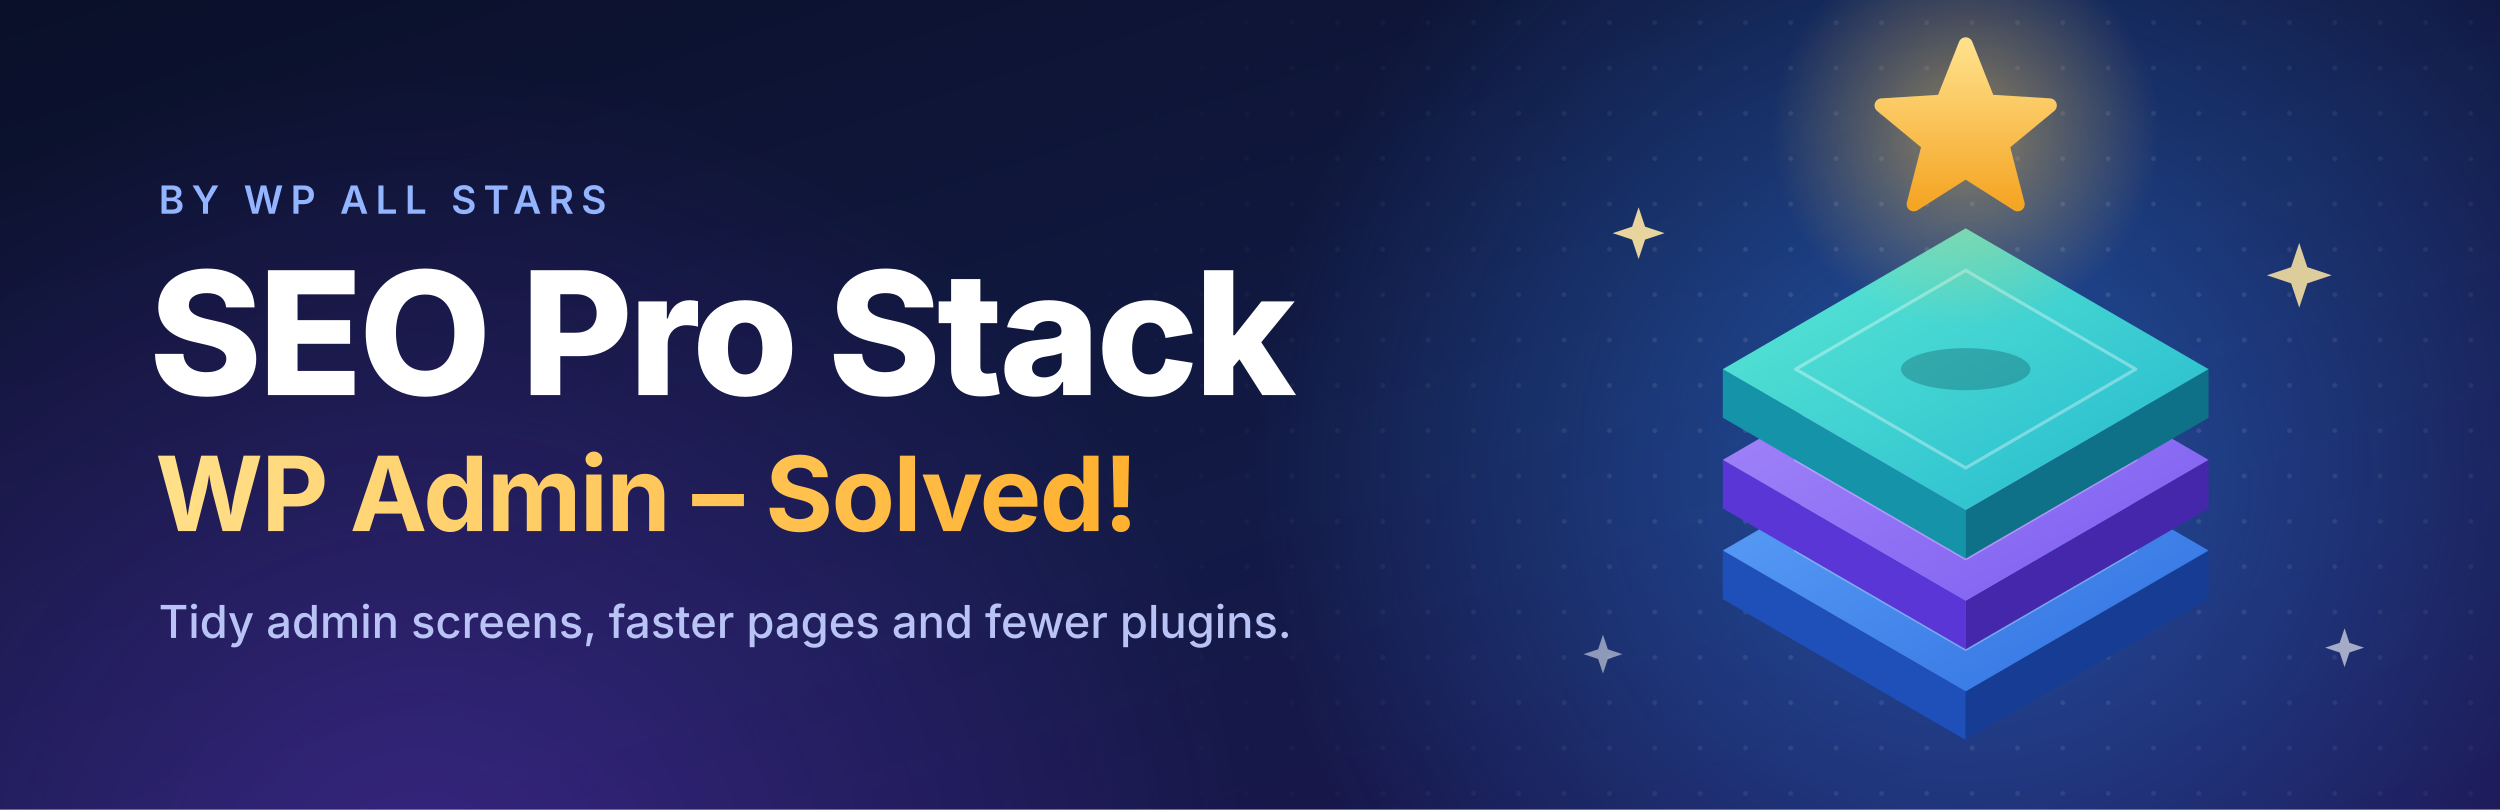
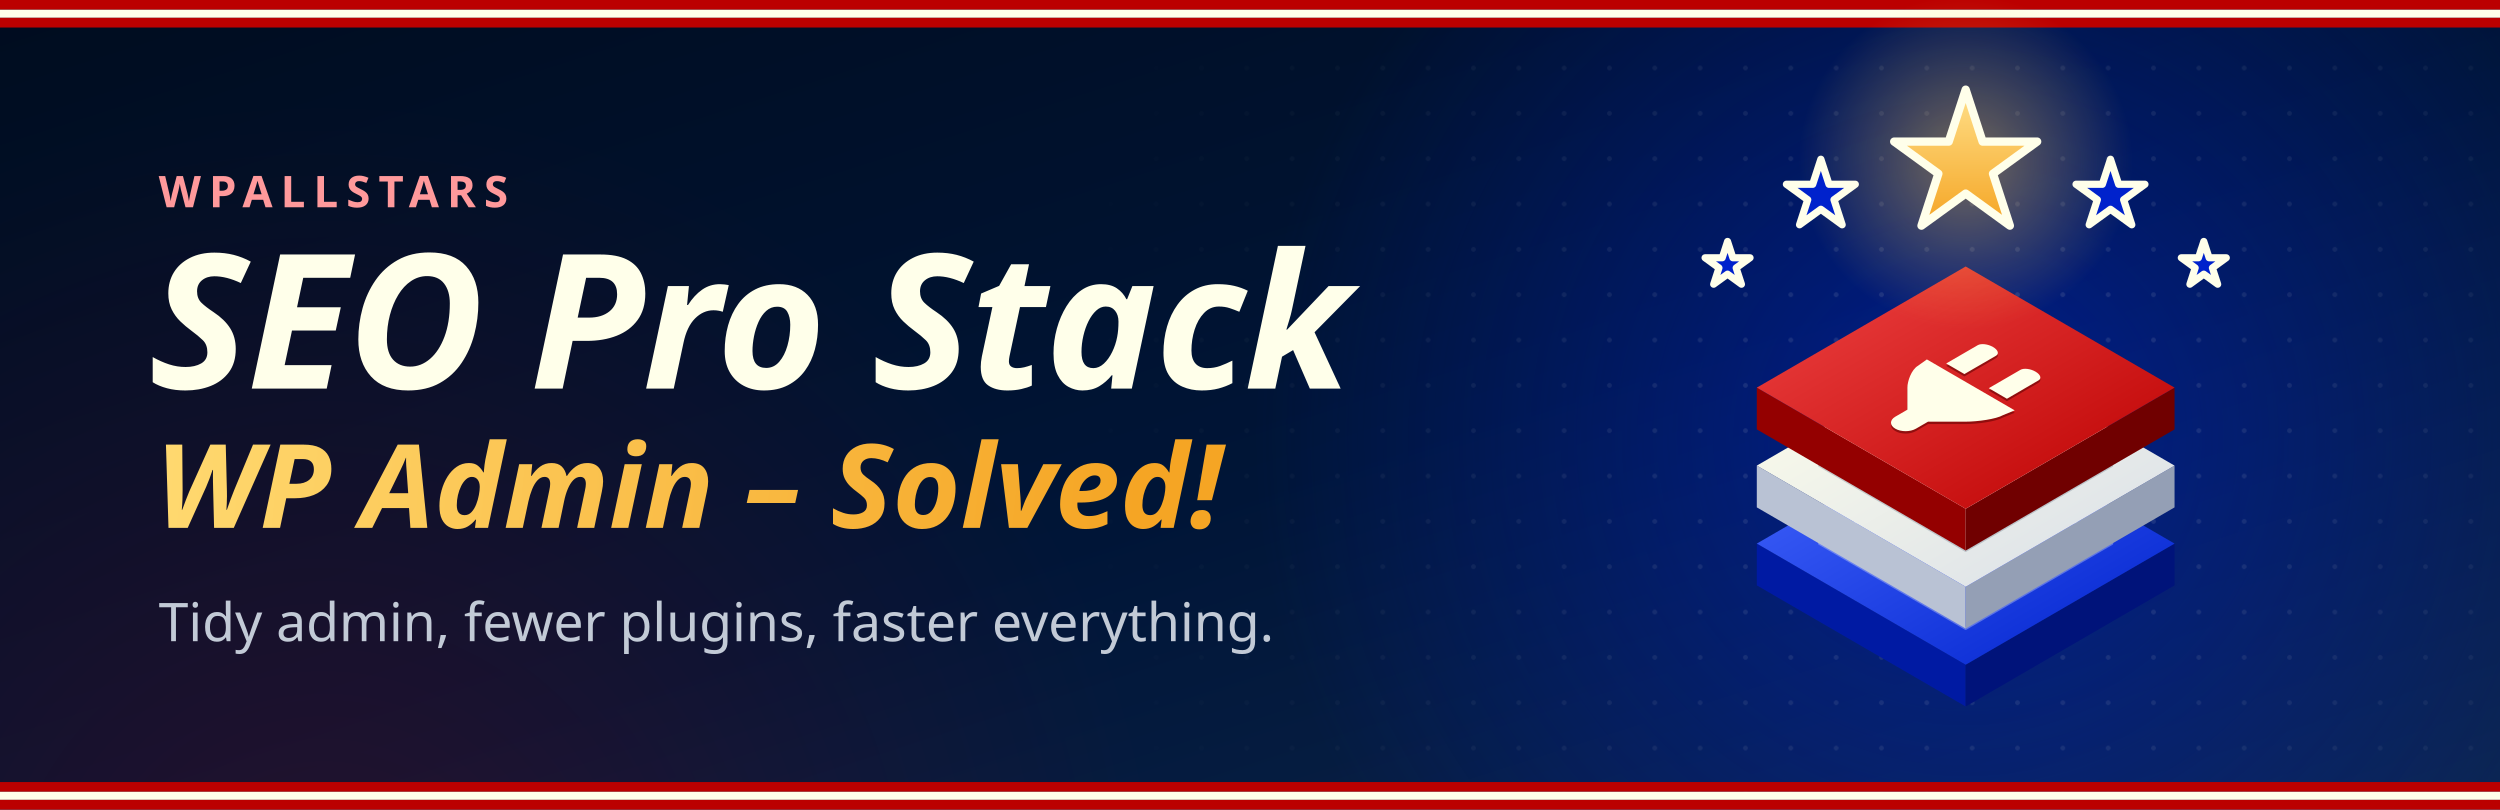
- <svg xmlns="http://www.w3.org/2000/svg" width="1544" height="500" viewBox="0 0 1544 500">
+ <svg xmlns="http://www.w3.org/2000/svg" xmlns:xlink="http://www.w3.org/1999/xlink" width="1544" height="500" viewBox="0 0 1544 500">
  <defs>
    <linearGradient id="bg" x1="0" y1="0" x2="1" y2="1">
-       <stop offset="0" stop-color="#0a1029" />
-       <stop offset="0.55" stop-color="#121a45" />
-       <stop offset="1" stop-color="#1d1450" />
+       <stop offset="0" stop-color="#000c1f" />
+       <stop offset="0.55" stop-color="#001537" />
+       <stop offset="1" stop-color="#0d264d" />
    </linearGradient>
-     <radialGradient id="glow-blue" cx="1214" cy="290" r="440" gradientUnits="userSpaceOnUse">
-       <stop offset="0" stop-color="#2f80ed" stop-opacity="0.55" />
-       <stop offset="1" stop-color="#2f80ed" stop-opacity="0" />
+     <radialGradient id="glow-blue" cx="1214" cy="270" r="440" gradientUnits="userSpaceOnUse">
+       <stop offset="0" stop-color="#0022cc" stop-opacity="0.55" />
+       <stop offset="1" stop-color="#0022cc" stop-opacity="0" />
    </radialGradient>
-     <radialGradient id="glow-violet" cx="260" cy="560" r="520" gradientUnits="userSpaceOnUse">
-       <stop offset="0" stop-color="#7c3aed" stop-opacity="0.35" />
-       <stop offset="1" stop-color="#7c3aed" stop-opacity="0" />
+     <radialGradient id="glow-red" cx="200" cy="580" r="520" gradientUnits="userSpaceOnUse">
+       <stop offset="0" stop-color="#bb0000" stop-opacity="0.2" />
+       <stop offset="1" stop-color="#bb0000" stop-opacity="0" />
    </radialGradient>
-     <radialGradient id="glow-gold" cx="1214" cy="82" r="120" gradientUnits="userSpaceOnUse">
-       <stop offset="0" stop-color="#ffc94d" stop-opacity="0.5" />
+     <radialGradient id="glow-gold" cx="1214" cy="76" r="120" gradientUnits="userSpaceOnUse">
+       <stop offset="0" stop-color="#ffc94d" stop-opacity="0.45" />
      <stop offset="1" stop-color="#ffc94d" stop-opacity="0" />
    </radialGradient>
    <radialGradient id="dots-fade" cx="1214" cy="260" r="560" gradientUnits="userSpaceOnUse">
      <stop offset="0" stop-color="#fff" stop-opacity="1" />
      <stop offset="1" stop-color="#fff" stop-opacity="0" />
    </radialGradient>
    <pattern id="dots" width="28" height="28" patternUnits="userSpaceOnUse">
-       <circle cx="14" cy="14" r="1.5" fill="#ffffff" fill-opacity="0.13" />
+       <circle cx="14" cy="14" r="1.5" fill="#ffffea" fill-opacity="0.12" />
    </pattern>
    <mask id="dots-mask">
      <rect width="1544" height="500" fill="url(#dots-fade)" />
    </mask>
    <linearGradient id="gold" x1="0" y1="0" x2="0" y2="1">
      <stop offset="0" stop-color="#ffe08a" />
      <stop offset="1" stop-color="#f5a524" />
    </linearGradient>
    <linearGradient id="gold-text" x1="96" y1="280" x2="700" y2="340" gradientUnits="userSpaceOnUse">
-       <stop offset="0" stop-color="#ffe08a" />
-       <stop offset="1" stop-color="#ffb02e" />
+       <stop offset="0" stop-color="#ffd970" />
+       <stop offset="1" stop-color="#f5a524" />
    </linearGradient>
-     <linearGradient id="top-teal" x1="0" y1="0" x2="1" y2="1">
-       <stop offset="0" stop-color="#5eead4" />
-       <stop offset="1" stop-color="#22b8cf" />
+     <linearGradient id="top-red" x1="0" y1="0" x2="1" y2="1">
+       <stop offset="0" stop-color="#ef4444" />
+       <stop offset="1" stop-color="#bb0000" />
    </linearGradient>
-     <linearGradient id="top-violet" x1="0" y1="0" x2="1" y2="1">
-       <stop offset="0" stop-color="#a78bfa" />
-       <stop offset="1" stop-color="#7c5cf0" />
+     <linearGradient id="top-cream" x1="0" y1="0" x2="1" y2="1">
+       <stop offset="0" stop-color="#ffffea" />
+       <stop offset="1" stop-color="#d8dee9" />
    </linearGradient>
    <linearGradient id="top-blue" x1="0" y1="0" x2="1" y2="1">
-       <stop offset="0" stop-color="#60a5fa" />
-       <stop offset="1" stop-color="#2f6fe0" />
+       <stop offset="0" stop-color="#4466ff" />
+       <stop offset="1" stop-color="#0022cc" />
    </linearGradient>
+     <polygon id="star" points="0,-1 0.225,-0.309 0.951,-0.309 0.363,0.118 0.588,0.809 0,0.382 -0.588,0.809 -0.363,0.118 -0.951,-0.309 -0.225,-0.309" />
  </defs>
  <rect width="1544" height="500" fill="url(#bg)" />
-   <rect width="1544" height="500" fill="url(#glow-violet)" />
+   <rect width="1544" height="500" fill="url(#glow-red)" />
  <rect width="1544" height="500" fill="url(#glow-blue)" />
  <rect width="1544" height="500" fill="url(#dots)" mask="url(#dots-mask)" />
-   <g stroke-linejoin="round">
-     <g transform="translate(0 340)">
-       <polygon points="1064,0 1214,87 1214,117 1064,30" fill="#1f4fb8" />
-       <polygon points="1214,87 1364,0 1364,30 1214,117" fill="#173c94" />
-       <polygon points="1214,-87 1364,0 1214,87 1064,0" fill="url(#top-blue)" />
-       <polygon points="1214,-61 1319,0 1214,61 1109,0" fill="none" stroke="#ffffff" stroke-opacity="0.3" stroke-width="2" />
+   <g>
+     <rect y="0" width="1544" height="6" fill="#bb0000" />
+     <rect y="6" width="1544" height="5" fill="#ffffea" />
+     <rect y="11" width="1544" height="6" fill="#bb0000" />
+     <rect y="483" width="1544" height="6" fill="#bb0000" />
+     <rect y="489" width="1544" height="5" fill="#ffffea" />
+     <rect y="494" width="1544" height="6" fill="#bb0000" />
+   </g>
+   <g transform="translate(1214 248) scale(0.86) translate(-1214 -248)">
+     <g stroke-linejoin="round">
+       <g transform="translate(0 350)">
+         <polygon points="1064,0 1214,87 1214,117 1064,30" fill="#001aa3" />
+         <polygon points="1214,87 1364,0 1364,30 1214,117" fill="#00137a" />
+         <polygon points="1214,-87 1364,0 1214,87 1064,0" fill="url(#top-blue)" />
+         <polygon points="1214,-61 1319,0 1214,61 1109,0" fill="none" stroke="#ffffff" stroke-opacity="0.3" stroke-width="2" />
+       </g>
+       <g transform="translate(0 294)">
+         <polygon points="1064,0 1214,87 1214,117 1064,30" fill="#b9c2d4" />
+         <polygon points="1214,87 1364,0 1364,30 1214,117" fill="#949fb5" />
+         <polygon points="1214,-87 1364,0 1214,87 1064,0" fill="url(#top-cream)" />
+         <polygon points="1214,-61 1319,0 1214,61 1109,0" fill="none" stroke="#001537" stroke-opacity="0.18" stroke-width="2" />
+       </g>
+       <g transform="translate(0 238)">
+         <polygon points="1064,0 1214,87 1214,117 1064,30" fill="#940000" />
+         <polygon points="1214,87 1364,0 1364,30 1214,117" fill="#700000" />
+         <polygon points="1214,-87 1364,0 1214,87 1064,0" fill="url(#top-red)" />
+         <g transform="matrix(4.95 2.871 -4.95 2.871 1214 -57.42)">
+           <path fill="#5c0000" fill-opacity="0.55" transform="translate(0.3 0.3) rotate(-45 10 10)" d="M13.11 4.36L9.87 7.6 8 5.73l3.24-3.24c.35-.34 1.05-.2 1.56.32.52.51.66 1.21.31 1.55zm-8 1.77l.91-1.12 9.01 9.01-1.19.84c-.71.71-2.63 1.16-3.82 1.16H6.14L4.9 17.26c-.59.59-1.54.59-2.12 0-.59-.58-.59-1.53 0-2.12l1.24-1.24v-3.88c0-1.13.4-3.19 1.09-3.89zm7.26 3.97l3.24-3.24c.34-.35 1.04-.21 1.55.31.52.51.66 1.21.31 1.55l-3.24 3.25z" />
+           <path fill="#ffffea" transform="rotate(-45 10 10)" d="M13.11 4.36L9.87 7.6 8 5.73l3.24-3.24c.35-.34 1.05-.2 1.56.32.52.51.66 1.21.31 1.55zm-8 1.77l.91-1.12 9.01 9.01-1.19.84c-.71.71-2.63 1.16-3.82 1.16H6.14L4.9 17.26c-.59.59-1.54.59-2.12 0-.59-.58-.59-1.53 0-2.12l1.24-1.24v-3.88c0-1.13.4-3.19 1.09-3.89zm7.26 3.97l3.24-3.24c.34-.35 1.04-.21 1.55.31.52.51.66 1.21.31 1.55l-3.24 3.25z" />
+         </g>
+       </g>
    </g>
-     <g transform="translate(0 284)">
-       <polygon points="1064,0 1214,87 1214,117 1064,30" fill="#5b36d6" />
-       <polygon points="1214,87 1364,0 1364,30 1214,117" fill="#4527ab" />
-       <polygon points="1214,-87 1364,0 1214,87 1064,0" fill="url(#top-violet)" />
-       <polygon points="1214,-61 1319,0 1214,61 1109,0" fill="none" stroke="#ffffff" stroke-opacity="0.3" stroke-width="2" />
-     </g>
-     <g transform="translate(0 228)">
-       <polygon points="1064,0 1214,87 1214,117 1064,30" fill="#1593a8" />
-       <polygon points="1214,87 1364,0 1364,30 1214,117" fill="#0e7187" />
-       <polygon points="1214,-87 1364,0 1214,87 1064,0" fill="url(#top-teal)" />
-       <polygon points="1214,-61 1319,0 1214,61 1109,0" fill="none" stroke="#ffffff" stroke-opacity="0.35" stroke-width="2" />
-       <ellipse cx="1214" cy="0" rx="40" ry="13" fill="#063a47" fill-opacity="0.28" />
+     <circle cx="1214" cy="76" r="120" fill="url(#glow-gold)" />
+     <g stroke-linejoin="round">
+       <g fill="#0022cc" stroke="#ffffea" stroke-width="5">
+         <use xlink:href="#star" transform="translate(1043 150) scale(17)" stroke-width="0.3" />
+         <use xlink:href="#star" transform="translate(1110 100) scale(26)" stroke-width="0.2" />
+         <use xlink:href="#star" transform="translate(1318 100) scale(26)" stroke-width="0.2" />
+         <use xlink:href="#star" transform="translate(1385 150) scale(17)" stroke-width="0.3" />
+       </g>
+       <use xlink:href="#star" transform="translate(1214 78) scale(54)" fill="url(#gold)" stroke="#ffffea" stroke-width="0.11" />
    </g>
  </g>
-   <circle cx="1214" cy="82" r="120" fill="url(#glow-gold)" />
-   <g transform="translate(1214 82) scale(0.88)">
-     <polygon points="0,-62 15.87,-21.84 58.97,-19.16 25.68,8.34 36.44,50.16 0,27 -36.44,50.16 -25.68,8.34 -58.97,-19.16 -15.87,-21.84" fill="url(#gold)" stroke="url(#gold)" stroke-width="10" stroke-linejoin="round" />
-   </g>
-   <g fill="#ffe7a3">
-     <path d="M1012,128 l4,12 l12,4 l-12,4 l-4,12 l-4,-12 l-12,-4 l12,-4 z" fill-opacity="0.9" />
-     <path d="M1420,150 l5,15 l15,5 l-15,5 l-5,15 l-5,-15 l-15,-5 l15,-5 z" fill-opacity="0.85" />
-     <path d="M1448,388 l3,9 l9,3 l-9,3 l-3,9 l-3,-9 l-9,-3 l9,-3 z" fill="#ffffff" fill-opacity="0.6" />
-     <path d="M990,392 l3,9 l9,3 l-9,3 l-3,9 l-3,-9 l-9,-3 l9,-3 z" fill="#ffffff" fill-opacity="0.5" />
-   </g>
-   <g font-family="Inter" text-rendering="geometricPrecision">
-     <text x="98" y="132" font-size="24" font-weight="600" letter-spacing="4.5" fill="#93b4ff">BY WP ALL STARS</text>
-     <text x="92" y="244" font-size="106" font-weight="800" letter-spacing="-2.5" fill="#ffffff">SEO Pro Stack</text>
-     <text x="96" y="328" font-size="64" font-weight="700" letter-spacing="-1" fill="url(#gold-text)">WP Admin – Solved!</text>
-     <text x="98" y="394" font-size="28" font-weight="500" fill="#b9c3f5">Tidy admin screens, faster pages and fewer plugins.</text>
+   <g font-family="Zilla Slab" text-rendering="geometricPrecision">
+     <text x="98" y="128" font-size="27" font-weight="600" letter-spacing="5" fill="#ff999b">WPALLSTARS</text>
+     <text x="92" y="240" font-size="116" font-weight="700" font-style="italic" letter-spacing="-1" fill="#ffffea">SEO Pro Stack</text>
+     <text x="96" y="326" font-size="72" font-weight="700" font-style="italic" fill="url(#gold-text)">WP Admin – Solved!</text>
+     <text x="98" y="396" font-size="33" font-weight="500" fill="#c2cad6">Tidy admin, fewer plugins, faster everything.</text>
  </g>
</svg>
